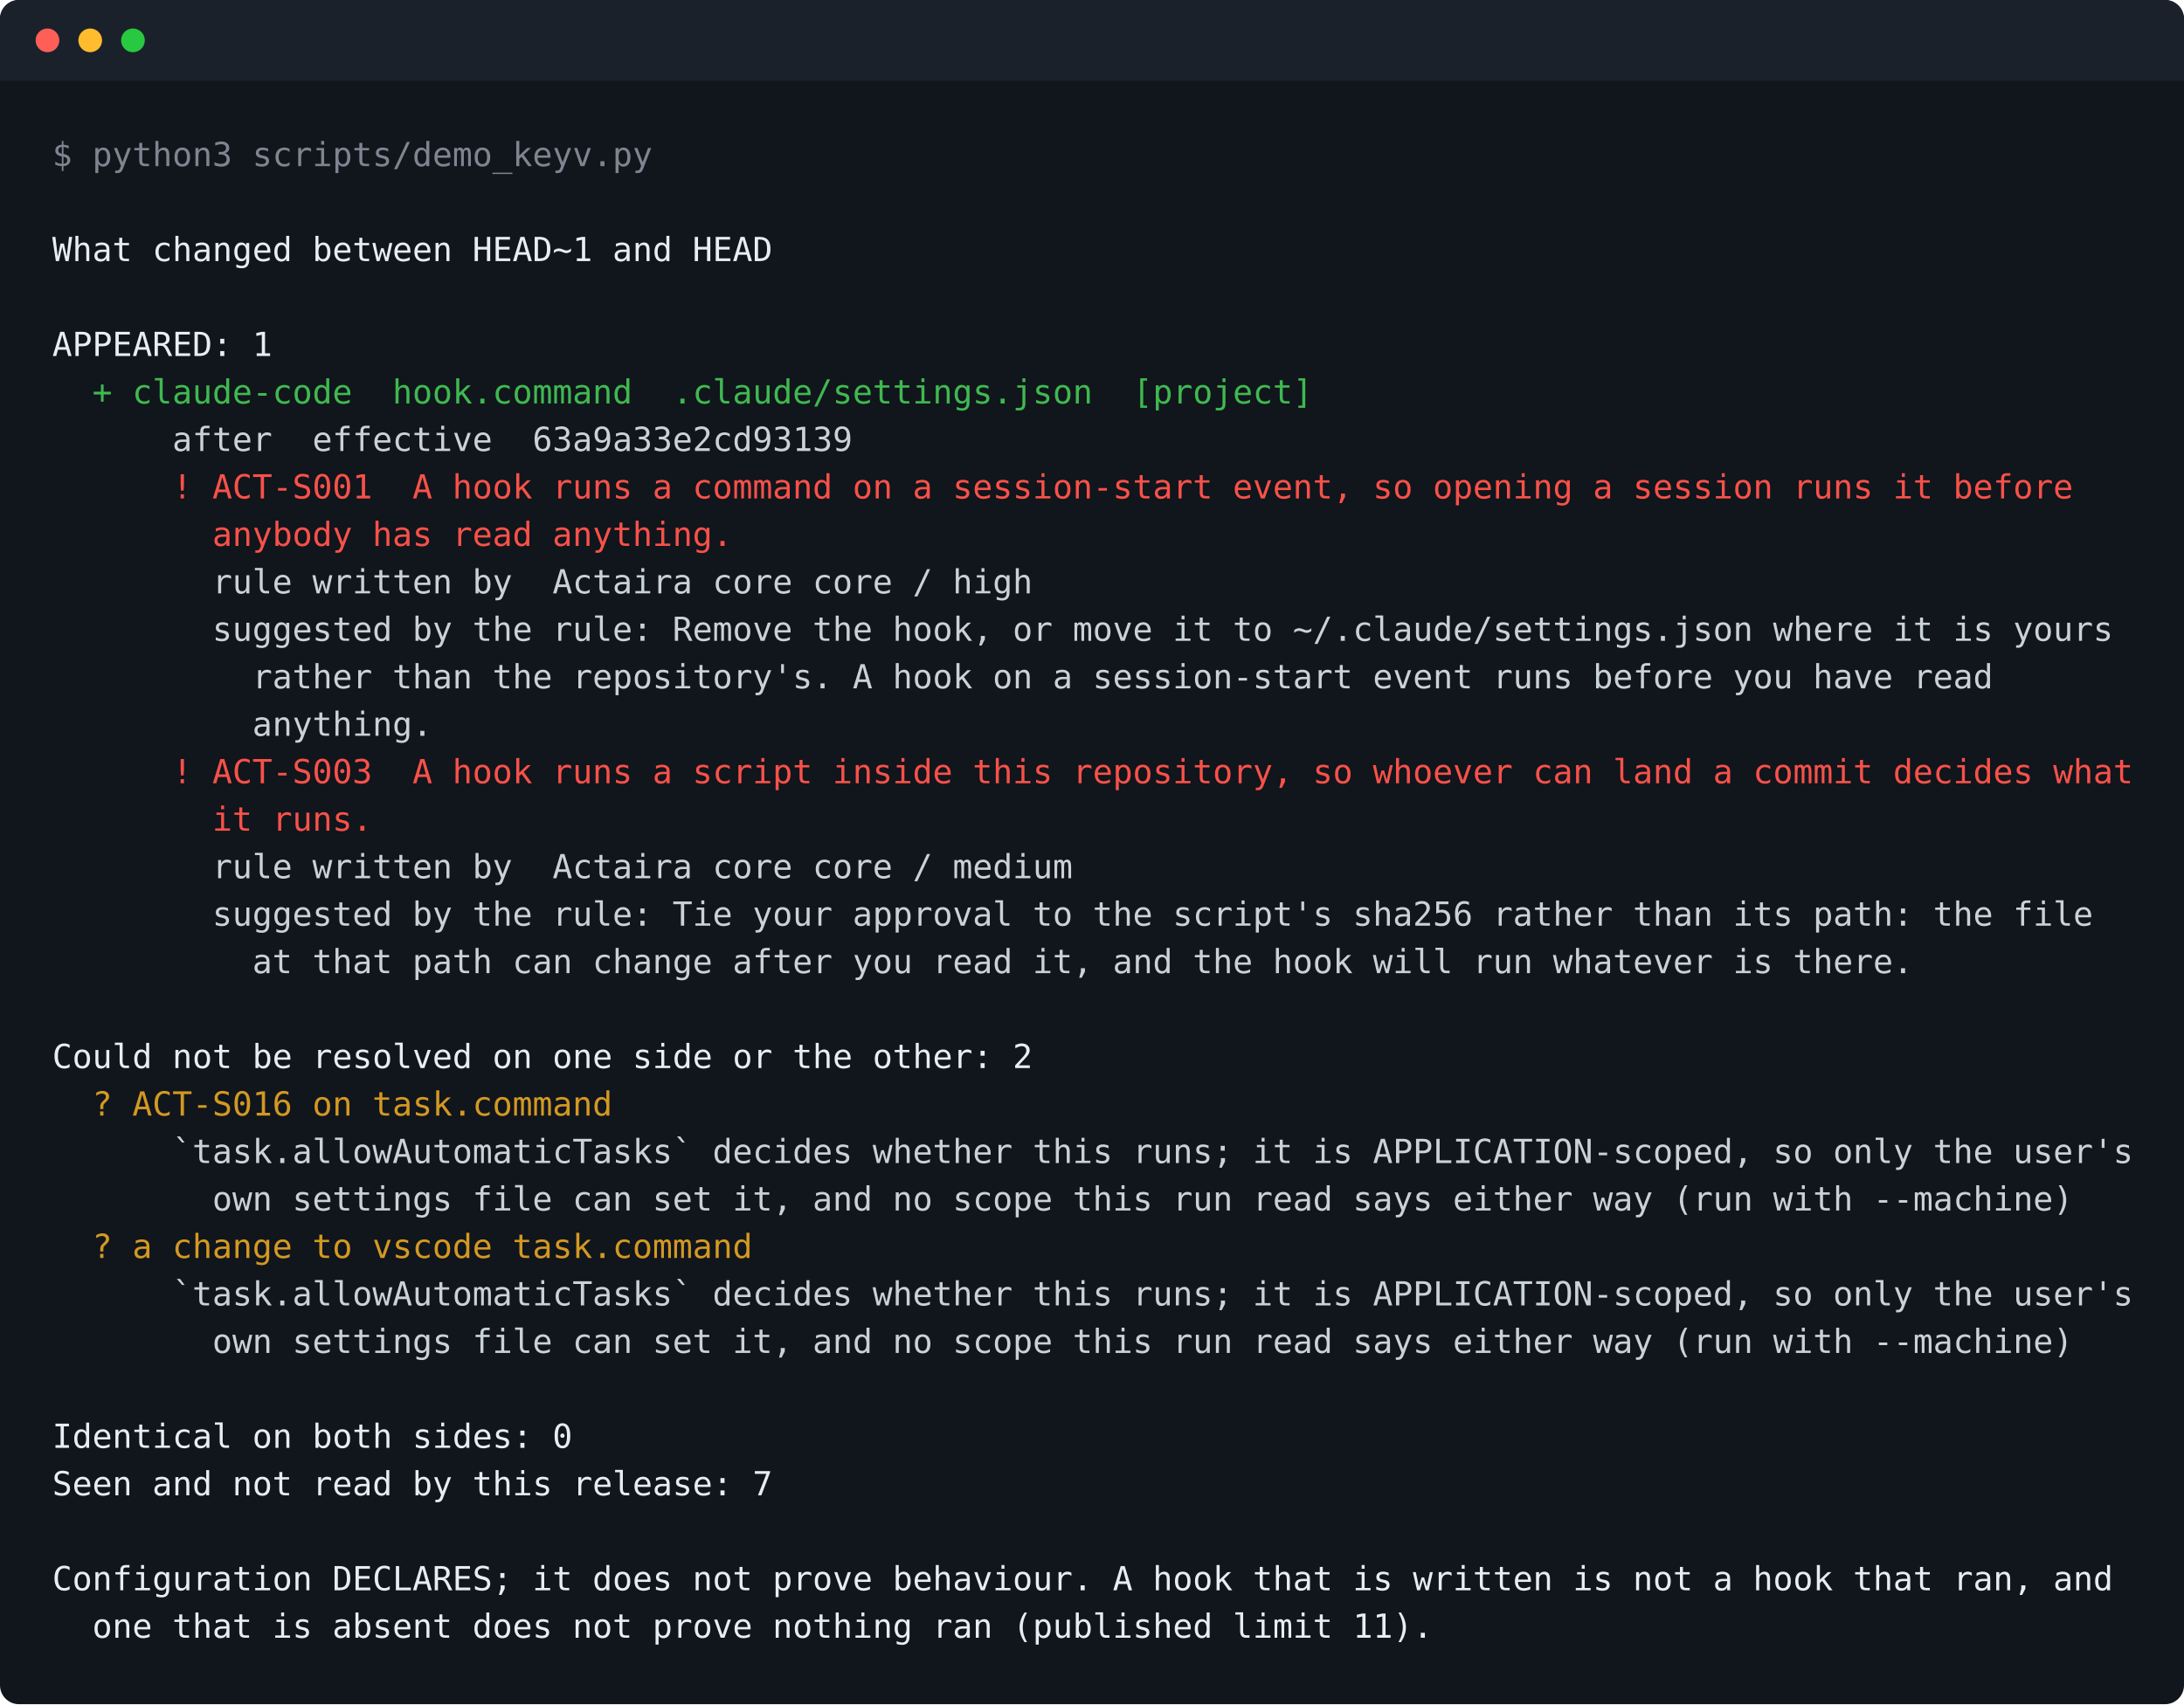
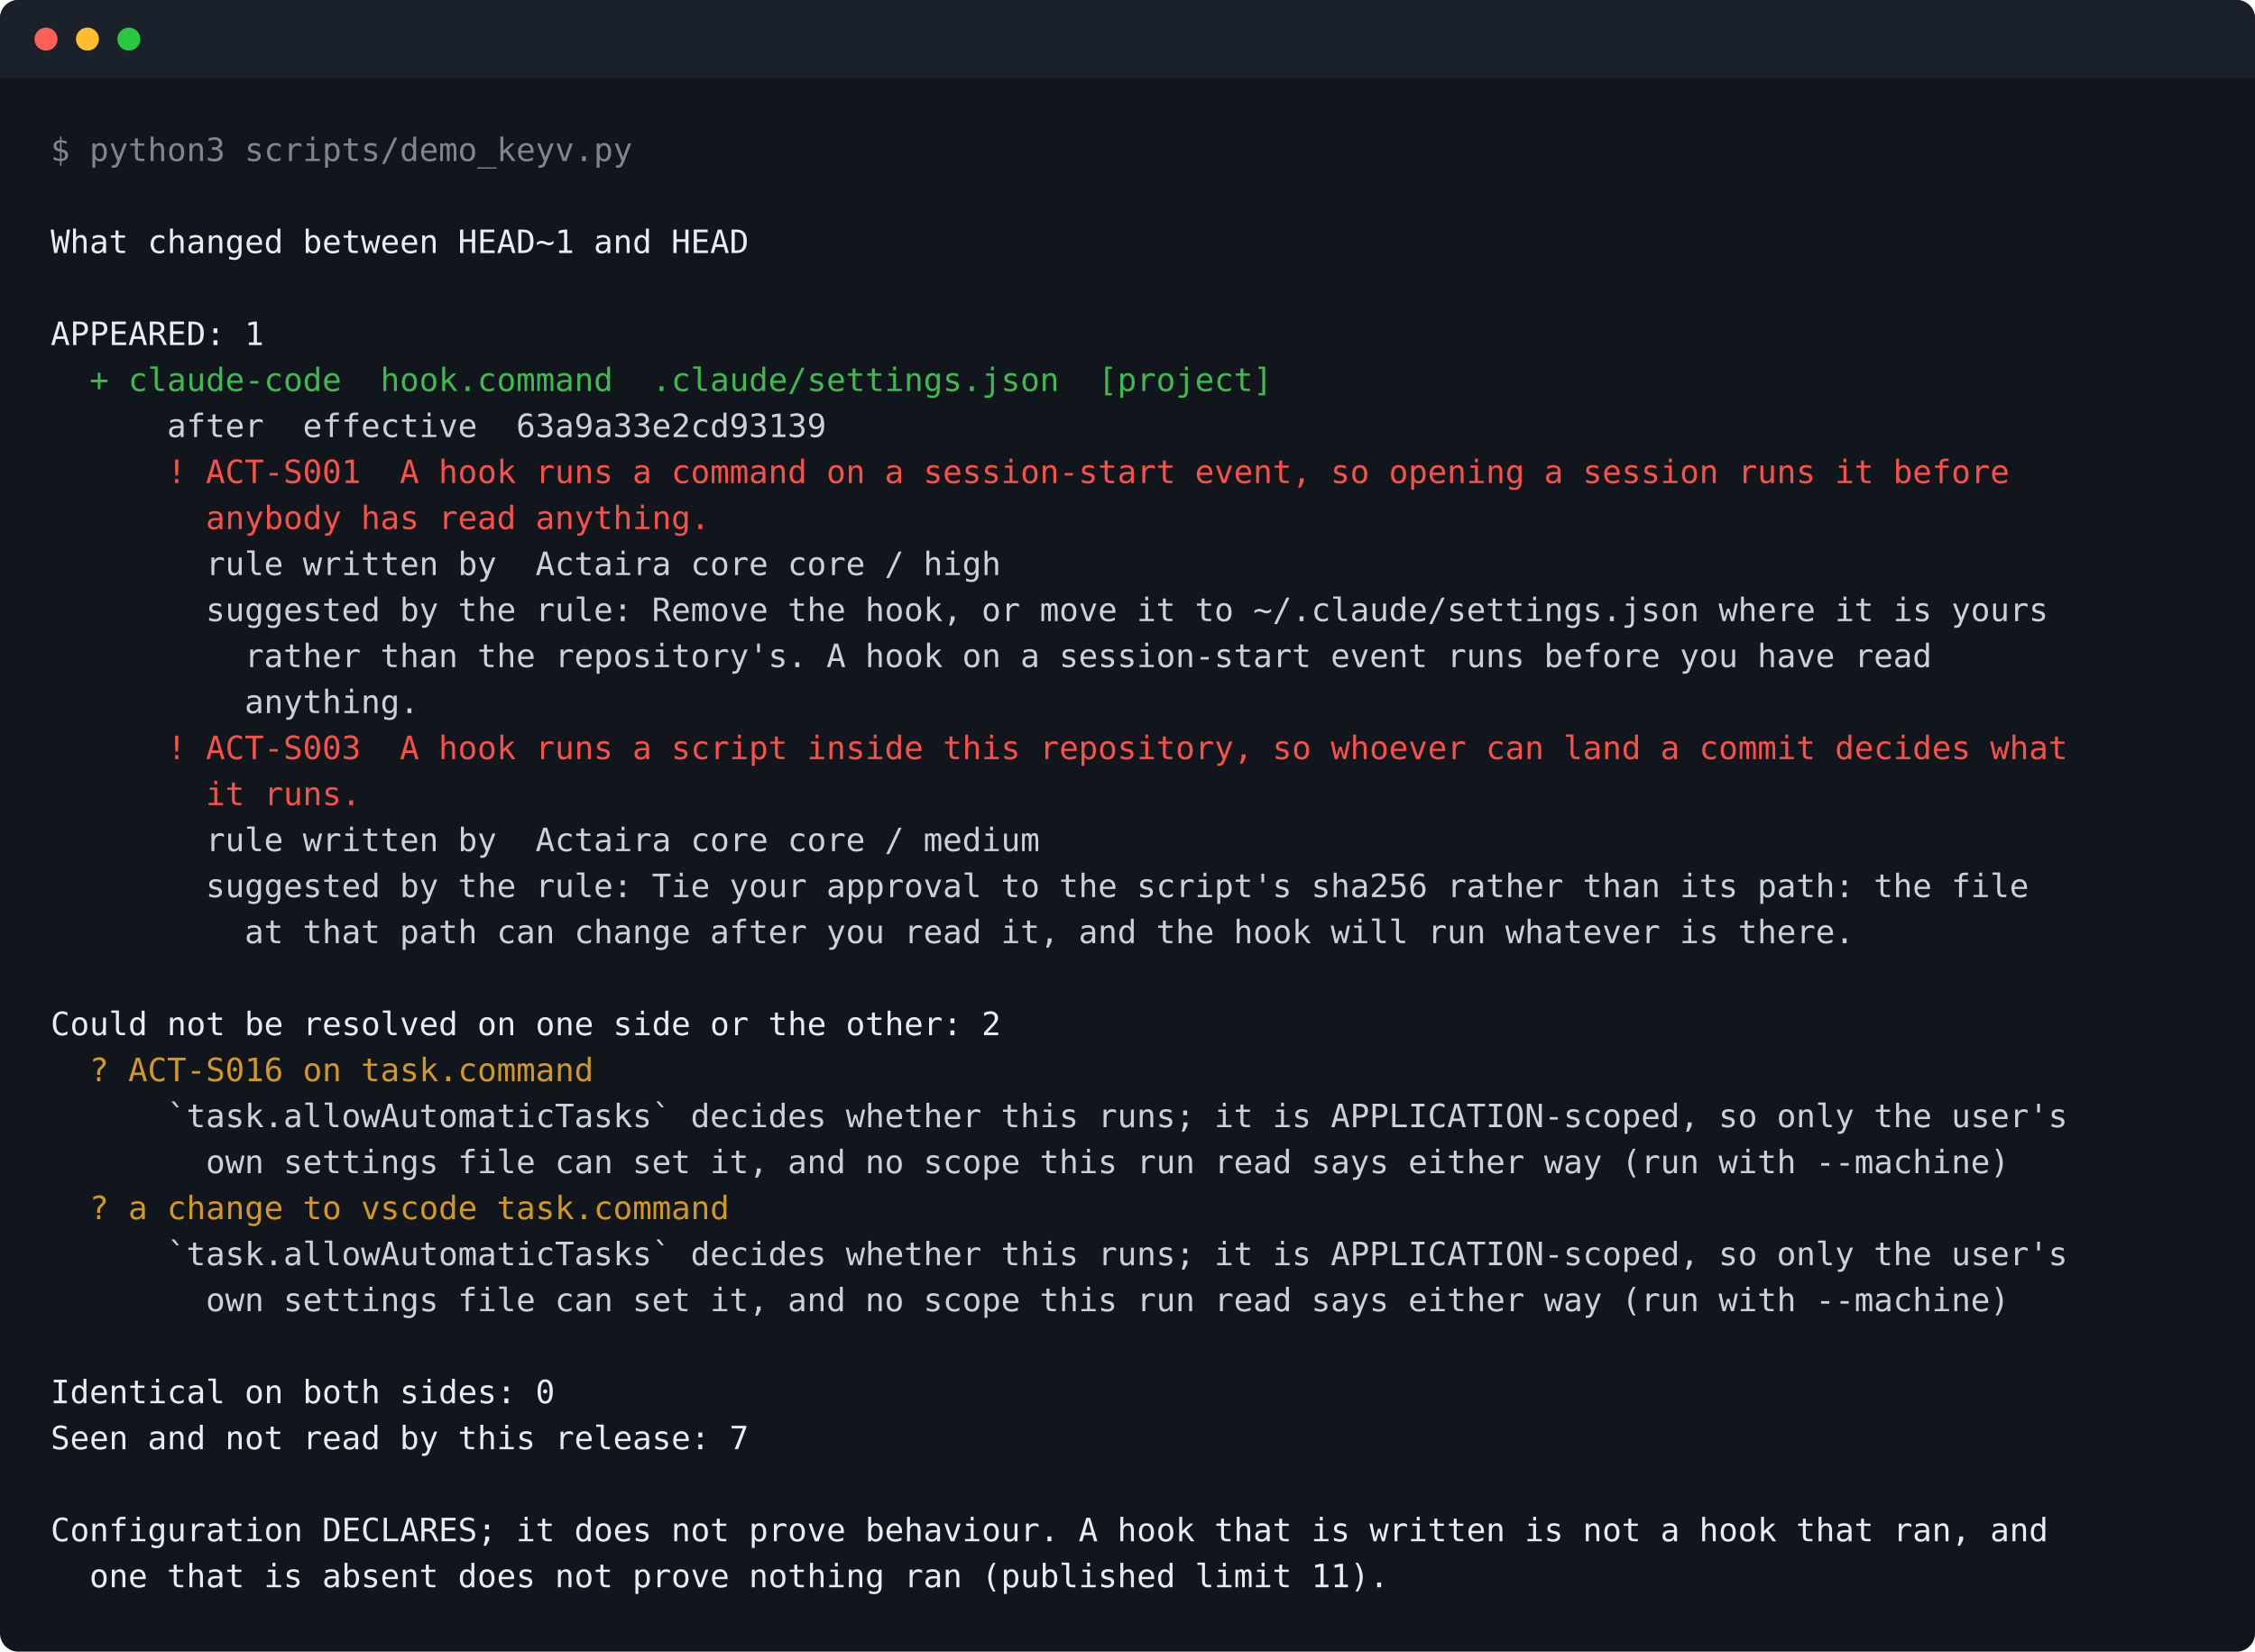
- <svg xmlns="http://www.w3.org/2000/svg" width="920" height="718" viewBox="0 0 920 718" role="img" aria-label="The output of python3 scripts/demo_keyv.py">
-   <rect width="920" height="718" rx="8" fill="#11151c" />
-   <path d="M0 8a8 8 0 0 1 8-8h904a8 8 0 0 1 8 8v26H0z" fill="#1b212b" />
+ <svg xmlns="http://www.w3.org/2000/svg" width="980" height="718" viewBox="0 0 980 718" role="img" aria-label="The output of python3 scripts/demo_keyv.py">
+   <rect width="980" height="718" rx="8" fill="#11151c" />
+   <path d="M0 8a8 8 0 0 1 8-8h964a8 8 0 0 1 8 8v26H0z" fill="#1b212b" />
  <circle cx="20" cy="17" r="5" fill="#ff5f57" />
  <circle cx="38" cy="17" r="5" fill="#febc2e" />
  <circle cx="56" cy="17" r="5" fill="#28c840" />
  <g font-family="ui-monospace, SFMono-Regular, Menlo, Consolas, DejaVu Sans Mono, monospace" font-size="14">
    <text x="22" y="70" fill="#7d8590" xml:space="preserve">$ python3 scripts/demo_keyv.py</text>
    <text x="22" y="110" fill="#e6edf3" xml:space="preserve">What changed between HEAD~1 and HEAD</text>
    <text x="22" y="150" fill="#e6edf3" xml:space="preserve">APPEARED: 1</text>
    <text x="22" y="170" fill="#3fb950" xml:space="preserve">  + claude-code  hook.command  .claude/settings.json  [project]</text>
    <text x="22" y="190" fill="#c9d1d9" xml:space="preserve">      after  effective  63a9a33e2cd93139</text>
    <text x="22" y="210" fill="#f85149" xml:space="preserve">      ! ACT-S001  A hook runs a command on a session-start event, so opening a session runs it before</text>
    <text x="22" y="230" fill="#f85149" xml:space="preserve">        anybody has read anything.</text>
    <text x="22" y="250" fill="#c9d1d9" xml:space="preserve">        rule written by  Actaira core core / high</text>
    <text x="22" y="270" fill="#c9d1d9" xml:space="preserve">        suggested by the rule: Remove the hook, or move it to ~/.claude/settings.json where it is yours</text>
    <text x="22" y="290" fill="#c9d1d9" xml:space="preserve">          rather than the repository's. A hook on a session-start event runs before you have read</text>
    <text x="22" y="310" fill="#c9d1d9" xml:space="preserve">          anything.</text>
    <text x="22" y="330" fill="#f85149" xml:space="preserve">      ! ACT-S003  A hook runs a script inside this repository, so whoever can land a commit decides what</text>
    <text x="22" y="350" fill="#f85149" xml:space="preserve">        it runs.</text>
    <text x="22" y="370" fill="#c9d1d9" xml:space="preserve">        rule written by  Actaira core core / medium</text>
    <text x="22" y="390" fill="#c9d1d9" xml:space="preserve">        suggested by the rule: Tie your approval to the script's sha256 rather than its path: the file</text>
    <text x="22" y="410" fill="#c9d1d9" xml:space="preserve">          at that path can change after you read it, and the hook will run whatever is there.</text>
    <text x="22" y="450" fill="#e6edf3" xml:space="preserve">Could not be resolved on one side or the other: 2</text>
    <text x="22" y="470" fill="#d29922" xml:space="preserve">  ? ACT-S016 on task.command</text>
    <text x="22" y="490" fill="#c9d1d9" xml:space="preserve">      `task.allowAutomaticTasks` decides whether this runs; it is APPLICATION-scoped, so only the user's</text>
    <text x="22" y="510" fill="#c9d1d9" xml:space="preserve">        own settings file can set it, and no scope this run read says either way (run with --machine)</text>
    <text x="22" y="530" fill="#d29922" xml:space="preserve">  ? a change to vscode task.command</text>
    <text x="22" y="550" fill="#c9d1d9" xml:space="preserve">      `task.allowAutomaticTasks` decides whether this runs; it is APPLICATION-scoped, so only the user's</text>
    <text x="22" y="570" fill="#c9d1d9" xml:space="preserve">        own settings file can set it, and no scope this run read says either way (run with --machine)</text>
    <text x="22" y="610" fill="#e6edf3" xml:space="preserve">Identical on both sides: 0</text>
    <text x="22" y="630" fill="#e6edf3" xml:space="preserve">Seen and not read by this release: 7</text>
    <text x="22" y="670" fill="#e6edf3" xml:space="preserve">Configuration DECLARES; it does not prove behaviour. A hook that is written is not a hook that ran, and</text>
    <text x="22" y="690" fill="#e6edf3" xml:space="preserve">  one that is absent does not prove nothing ran (published limit 11).</text>
  </g>
</svg>
